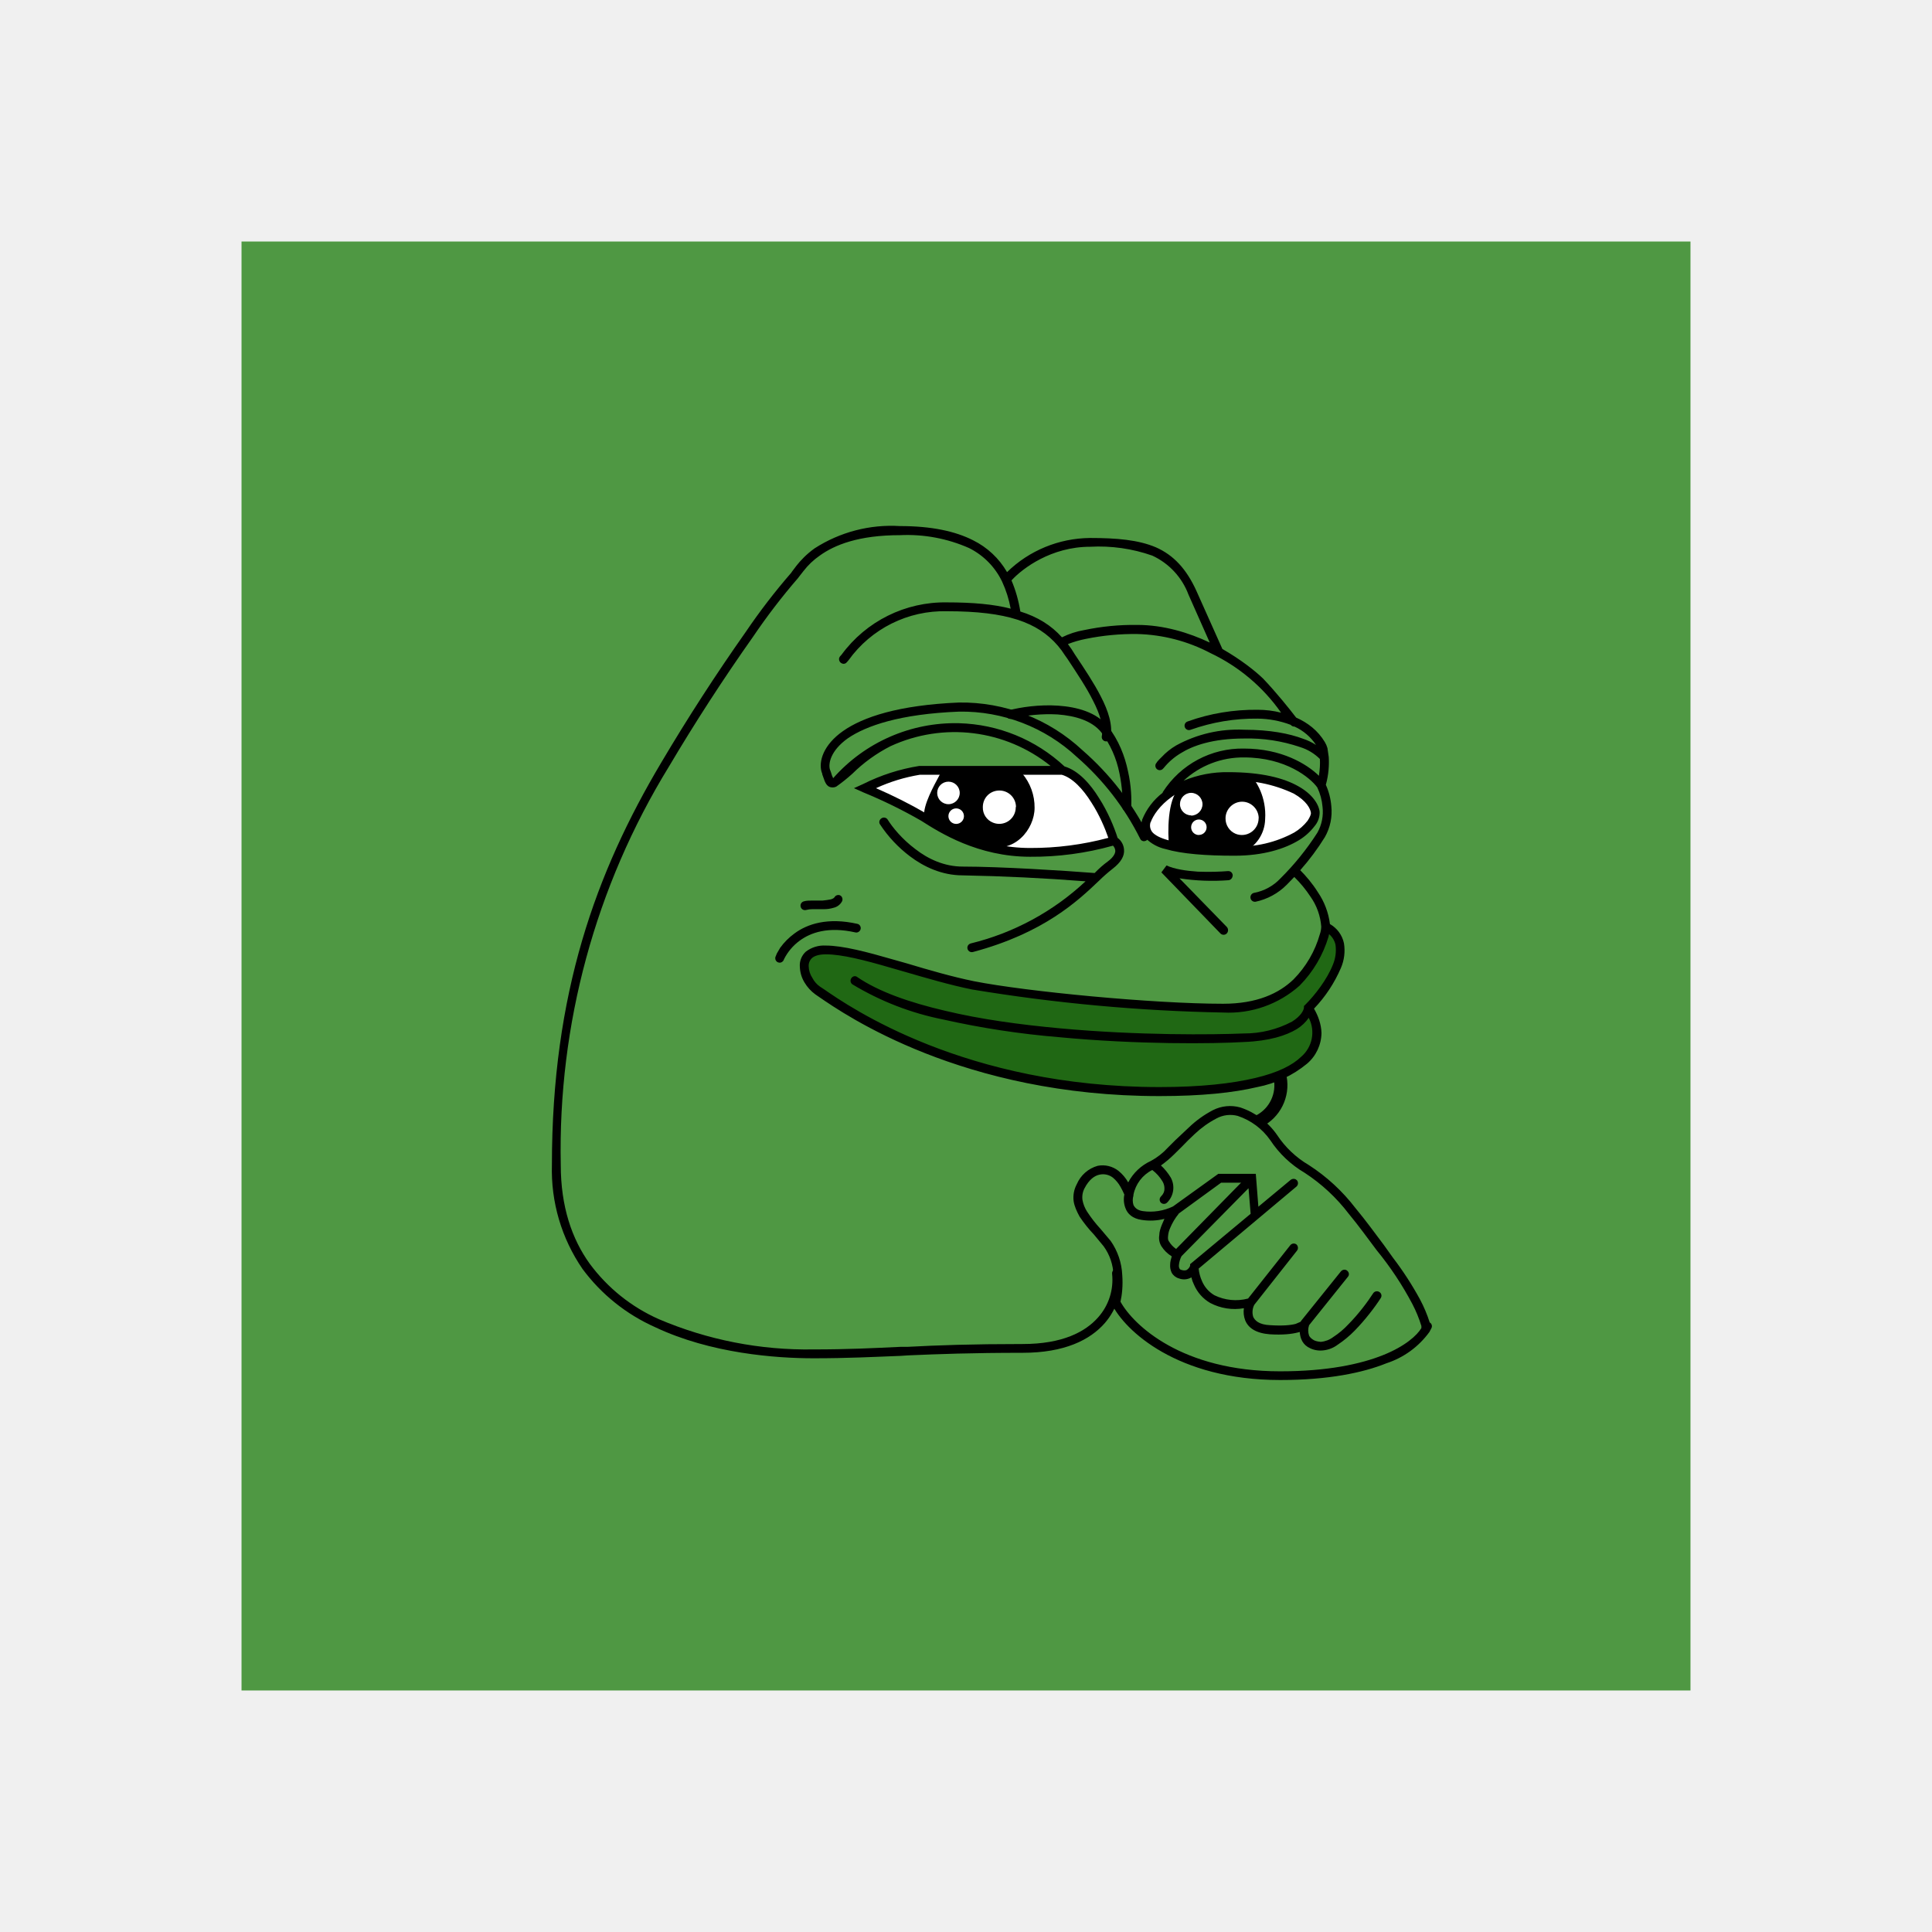
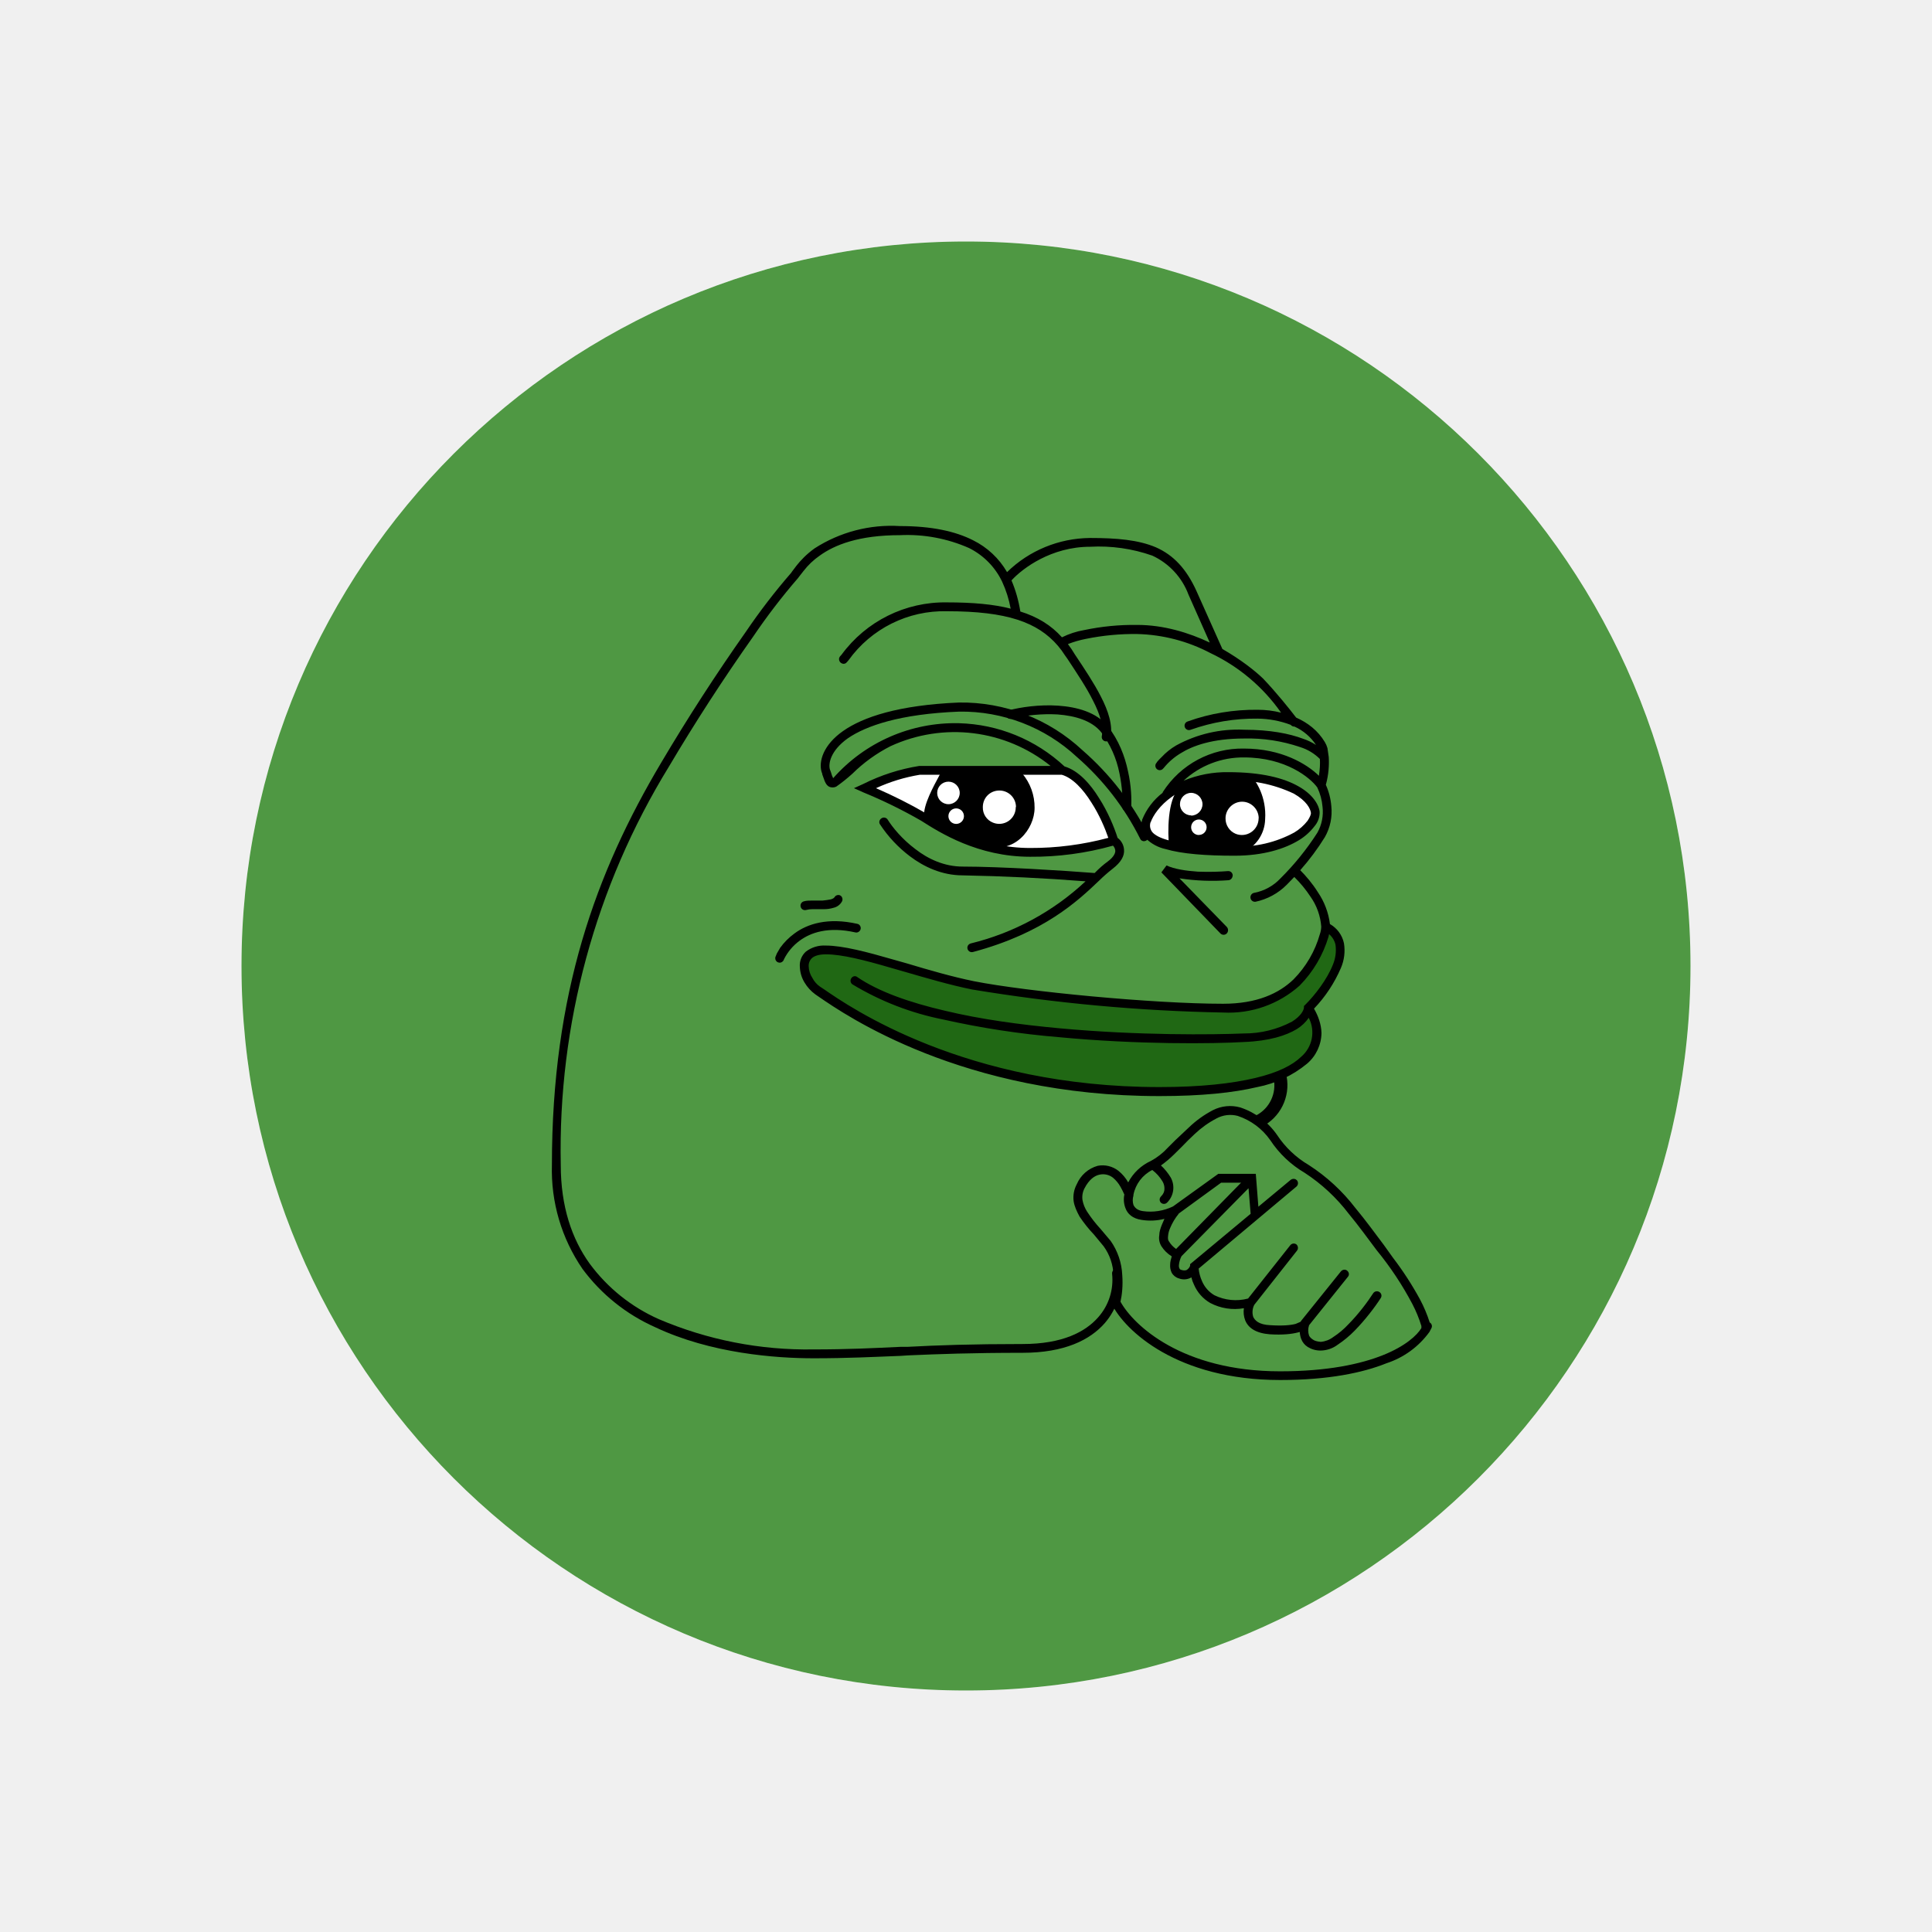
<svg xmlns="http://www.w3.org/2000/svg" width="24" height="24" fill="none" viewBox="0 0 24 24" class="web3icons">
-   <path fill="#fff" d="M21 3H3v18h18z" />
-   <path fill="#4F9843" d="M3 3h18v18H3z" />
-   <path fill="#fff" d="m10.784 9.776.61.322.078.048c.212.125.707.418 1.173.418.428 0 .98-.1 1.202-.152-.048-.167-.192-.536-.395-.671a1.1 1.1 0 0 0-.601-.193l-1.357.022a2.1 2.1 0 0 0-.71.206m3.417.502c.022-.116.128-.37.37-.46.305-.116.575-.193.912-.164.25.028.494.099.72.209.013.016.113.15.12.235.009.086-.113.347-.643.453-.42.068-.848.04-1.254-.084a.6.6 0 0 1-.225-.193z" />
-   <path fill="#206814" d="m12.203 12.244-1.526-.37c-.264-.064-.582-.093-.682.055-.08.116.212.386.367.508l1.147.569c.405.18 1.569.54 3.002.54 1.437 0 1.832-.444 1.848-.669l-.045-.244v-.193c.09-.113.287-.376.338-.566.051-.186-.097-.295-.18-.328l-.07.235-.303.463a7 7 0 0 1-.52.228c-.245.097-.772.042-.833.042a61 61 0 0 1-1.222-.077 20 20 0 0 1-1.317-.193z" />
-   <path fill="#000" d="M9.916 7.178q-.303.35-.562.733-.555.786-1.045 1.613a9.1 9.1 0 0 0-1.343 4.947c0 .518.138.92.36 1.228.222.3.517.537.858.688a4.7 4.7 0 0 0 1.922.376c.428 0 .74-.016 1.08-.032h.087c.376-.02.794-.035 1.43-.035.498 0 .781-.152.939-.332a.7.7 0 0 0 .173-.54.055.055 0 1 1 .11-.013.84.84 0 0 1-.2.624c-.183.21-.501.37-1.022.37-.633 0-1.05.016-1.424.032l-.09.006c-.337.013-.655.03-1.083.03-.466 0-1.276-.059-1.967-.386a2.27 2.27 0 0 1-.903-.724 2.17 2.17 0 0 1-.38-1.292c0-2.13.547-3.635 1.36-5.001q.492-.831 1.048-1.62.261-.385.566-.736l.006-.01.058-.077c.051-.064.122-.141.225-.215.315-.203.687-.3 1.06-.277.393 0 .688.064.91.177a1 1 0 0 1 .421.395c.275-.269.644-.42 1.029-.424.334 0 .601.023.82.116.218.096.379.267.504.543l.322.72c.225.129.401.267.504.366.161.168.331.38.412.486.144.064.27.16.357.305a.3.3 0 0 1 .032.074l.016.11c.006.096 0 .218-.036.346a.8.8 0 0 1 .068.264.64.64 0 0 1-.08.386 3 3 0 0 1-.306.411c.068.068.151.164.219.273a.9.9 0 0 1 .15.396.36.36 0 0 1 .174.238.55.55 0 0 1-.038.308q-.122.283-.334.505c.051.087.09.193.093.302a.51.51 0 0 1-.18.382c-.179.147-.39.246-.618.29-.295.07-.69.112-1.215.112-2.449 0-3.908-1.012-4.226-1.23l-.048-.033a.5.5 0 0 1-.135-.148.4.4 0 0 1-.058-.193.23.23 0 0 1 .074-.19.37.37 0 0 1 .247-.076c.212 0 .515.08.836.173l.17.048c.28.084.566.167.836.222.652.129 2.23.28 3.095.28.421 0 .694-.129.874-.302a1.3 1.3 0 0 0 .328-.563.3.3 0 0 0 .017-.093.74.74 0 0 0-.132-.37 1.5 1.5 0 0 0-.203-.247l-.093.096a.77.77 0 0 1-.389.212.056.056 0 0 1-.02-.11.6.6 0 0 0 .329-.179q.261-.259.46-.569a.53.53 0 0 0 .064-.321.7.7 0 0 0-.065-.241c-.087-.12-.392-.373-.91-.373-.278-.003-.547.1-.751.289a1.4 1.4 0 0 1 .556-.106c.414 0 .69.074.867.174.174.096.258.225.267.321a.26.26 0 0 1-.064.177.7.7 0 0 1-.193.173c-.173.106-.44.193-.8.193-.354 0-.653-.022-.859-.083a.5.5 0 0 1-.24-.129.23.23 0 0 1-.049-.231v-.004a.8.8 0 0 1 .254-.334l.003-.01a1.17 1.17 0 0 1 1.01-.54c.463 0 .778.19.929.338q.018-.117.012-.209a.6.6 0 0 0-.247-.148 2 2 0 0 0-.694-.106c-.393 0-.64.09-.788.183a.8.8 0 0 0-.206.177l-.006.007-.016.016a.06.06 0 0 1-.04.01.055.055 0 0 1-.03-.094l.006-.01q.025-.03.054-.057a.8.8 0 0 1 .18-.145 1.6 1.6 0 0 1 .846-.196c.321 0 .562.048.732.112a.7.7 0 0 1 .161.077.63.63 0 0 0-.267-.228.06.06 0 0 1-.048-.022 1.2 1.2 0 0 0-.411-.077 2.4 2.4 0 0 0-.83.138.055.055 0 1 1-.038-.103c.278-.1.572-.148.868-.145q.151 0 .292.036a2.24 2.24 0 0 0-.877-.74 2.06 2.06 0 0 0-.91-.237 3 3 0 0 0-.636.06 1.3 1.3 0 0 0-.225.065q.047.062.086.128c.123.184.238.357.322.521.093.18.151.354.122.514a.055.055 0 0 1-.064.045.055.055 0 0 1-.045-.064c.022-.122-.02-.27-.11-.443-.08-.161-.192-.328-.315-.515l-.032-.045a1 1 0 0 0-.09-.122c-.25-.29-.63-.427-1.375-.427a1.46 1.46 0 0 0-1.225.61l-.02.023a.05.05 0 0 1-.058.017l-.018-.01a.06.06 0 0 1-.02-.059l.01-.019.02-.022a1.59 1.59 0 0 1 1.31-.65c.319 0 .58.023.791.078a1.4 1.4 0 0 0-.106-.335.9.9 0 0 0-.411-.418 1.9 1.9 0 0 0-.858-.16c-.515 0-.814.122-.997.254a.9.9 0 0 0-.202.192l-.058.074zm2.758.418c.216.067.386.173.518.321a1 1 0 0 1 .276-.09 3 3 0 0 1 .66-.064c.327 0 .639.096.9.219l-.264-.595a.87.87 0 0 0-.45-.485 2 2 0 0 0-.772-.11c-.482 0-.839.267-.977.418q.077.181.11.386m3.584 5.046a.5.5 0 0 1-.15.142c-.133.08-.341.148-.653.16-.386.023-1.322.033-2.302-.06q-.727-.06-1.44-.22a3.5 3.5 0 0 1-1.125-.436.055.055 0 0 1-.013-.077c.017-.026.052-.033.074-.013.264.18.646.315 1.09.418.44.106.935.173 1.424.218.974.09 1.906.08 2.288.064.209.001.414-.05.598-.147.113-.071.145-.142.148-.174v-.02l.016-.015c.12-.12.27-.312.344-.499a.47.47 0 0 0 .032-.247.24.24 0 0 0-.08-.132l-.006.03a1.46 1.46 0 0 1-.36.61c-.26.232-.6.352-.949.334a21.6 21.6 0 0 1-3.118-.286c-.273-.055-.565-.141-.845-.222l-.167-.048c-.328-.096-.61-.167-.804-.167-.096 0-.147.022-.176.048a.13.13 0 0 0-.039.103.27.27 0 0 0 .045.141.3.3 0 0 0 .096.11l.049.032c.315.218 1.755 1.215 4.169 1.215.517 0 .903-.045 1.189-.113.283-.067.463-.16.569-.263a.396.396 0 0 0 .096-.482zm-1.967-2.426a.13.13 0 0 0 .026.125c.032.035.096.07.193.096.186.058.475.078.826.078.258.01.515-.05.742-.174a.6.6 0 0 0 .164-.145c.032-.048.042-.08.042-.096-.006-.055-.055-.151-.212-.241a1.7 1.7 0 0 0-.813-.161c-.634 0-.907.354-.965.514z" />
-   <path fill="#000" fill-rule="evenodd" d="M13.446 9.319c.338.294.615.651.817 1.05a.057.057 0 0 1-.047.08.05.05 0 0 1-.053-.031 3.3 3.3 0 0 0-.787-1.016 2.1 2.1 0 0 0-1.46-.562c-.74.029-1.157.177-1.382.33-.222.158-.244.319-.225.387l.013.035q.013.048.026.07v.007a2.02 2.02 0 0 1 1.565-.685 2 2 0 0 1 1.311.537c.174.052.322.219.428.392.11.17.19.364.231.495a.2.2 0 0 1 .08.145q.012.12-.14.238a2 2 0 0 0-.171.15c-.26.248-.685.65-1.565.885a.055.055 0 0 1-.063-.08.06.06 0 0 1 .034-.026 3.2 3.2 0 0 0 1.427-.772 26 26 0 0 0-1.527-.074c-.257 0-.482-.106-.656-.238a1.6 1.6 0 0 1-.37-.395.05.05 0 0 1-.007-.043.06.06 0 0 1 .027-.034.055.055 0 0 1 .074.016c.06.097.18.244.344.367.16.125.363.218.588.218.473 0 1.273.051 1.64.08q.085-.087.16-.141c.087-.064.1-.116.096-.141a.1.1 0 0 0-.028-.058 3.7 3.7 0 0 1-1.03.138c-.648 0-1.12-.299-1.352-.447a6 6 0 0 0-.72-.353l-.116-.052.113-.051q.331-.166.697-.225h1.633a1.9 1.9 0 0 0-1.99-.245 1.9 1.9 0 0 0-.472.341q-.096.087-.2.16a.1.1 0 0 1-.057.01c-.052-.003-.074-.048-.087-.077l-.03-.083c0-.013-.006-.023-.009-.032-.038-.129.02-.335.267-.508.248-.174.688-.322 1.44-.354a2.2 2.2 0 0 1 1.533.592m-.257.305c.135.039.264.177.37.347.096.148.167.315.209.437a3.7 3.7 0 0 1-.974.126c-.61 0-1.06-.286-1.292-.431a6 6 0 0 0-.62-.312q.261-.12.546-.167z" clip-rule="evenodd" />
-   <path fill="#000" d="m14.427 10.837.064-.086c.096.045.241.067.389.077.148.006.29 0 .373-.007a.055.055 0 0 1 .06.049c0 .032-.018.057-.047.064a2.7 2.7 0 0 1-.614-.023l.588.604a.06.06 0 0 1 0 .08.055.055 0 0 1-.08 0zM9.74 11.914a.06.06 0 0 1-.044.044.06.06 0 0 1-.042-.009.06.06 0 0 1-.023-.036v-.021l.02-.049.041-.07a.8.8 0 0 1 .177-.177c.16-.119.415-.203.784-.119a.05.05 0 0 1 .032.025.054.054 0 0 1-.018.073.05.05 0 0 1-.04.008c-.34-.077-.559.003-.694.103a.64.64 0 0 0-.193.228m.698-.79c.025.012.035.048.022.073a.16.16 0 0 1-.106.08.4.4 0 0 1-.128.017h-.132a.3.3 0 0 0-.08.01.055.055 0 0 1-.068-.04.055.055 0 0 1 .039-.067c.032-.01.07-.01.109-.01h.125a1 1 0 0 0 .103-.015c.032-.01.039-.02.042-.023l.013-.017a.06.06 0 0 1 .04-.014q.01 0 .02.005" />
-   <path fill="#000" fill-rule="evenodd" d="M14.42 14.476a.7.7 0 0 1 .123.151.26.26 0 0 1-.045.312.055.055 0 0 1-.078 0 .055.055 0 0 1 0-.074c.033-.032.045-.064.045-.093a.17.17 0 0 0-.022-.093.5.5 0 0 0-.129-.145.44.44 0 0 0-.234.308v.01a.2.2 0 0 0 0 .116c.016.032.045.067.118.077a.65.65 0 0 0 .373-.058l.563-.405h.466l.032.408.402-.334a.06.06 0 0 1 .06-.007l.017.013a.056.056 0 0 1-.006.078l-1.215 1.019a.5.5 0 0 0 .041.154.37.37 0 0 0 .155.177.6.6 0 0 0 .418.041l.524-.662a.055.055 0 0 1 .077-.01c.022.02.025.055.006.078l-.53.672a.2.2 0 0 0-.013.15c.02.042.067.097.212.103.154.01.254 0 .315-.016l.058-.025.01-.01v-.003l.494-.614a.06.06 0 0 1 .037-.021.05.05 0 0 1 .04.011c.026.02.03.055.01.077l-.482.601a.2.2 0 0 0 0 .13q.014.027.045.047.029.024.1.03a.3.3 0 0 0 .154-.059 1 1 0 0 0 .19-.16c.125-.126.24-.28.308-.386a.056.056 0 0 1 .078-.013.053.053 0 0 1 .015.074c-.07.11-.192.27-.324.405a1.3 1.3 0 0 1-.21.174.36.36 0 0 1-.214.073.3.3 0 0 1-.158-.044.2.2 0 0 1-.083-.103.3.3 0 0 1-.017-.084l-.022.006c-.077.02-.19.033-.35.023-.17-.013-.267-.077-.306-.174a.3.3 0 0 1-.016-.15.65.65 0 0 1-.418-.065.48.48 0 0 1-.202-.228.4.4 0 0 1-.032-.09.18.18 0 0 1-.155.013.15.15 0 0 1-.09-.071.2.2 0 0 1-.019-.1c0-.035.01-.07.02-.103a.4.4 0 0 1-.13-.128.2.2 0 0 1-.025-.135c0-.042.016-.09.032-.129l.032-.074a.7.7 0 0 1-.283.013c-.112-.016-.176-.074-.202-.148a.3.3 0 0 1-.013-.167 1 1 0 0 0-.048-.096.4.4 0 0 0-.093-.113.2.2 0 0 0-.168-.038c-.06.013-.128.058-.186.17a.24.24 0 0 0-.025.145.4.4 0 0 0 .057.144q.075.115.168.216l.125.148a.8.8 0 0 1 .144.424c.01.128-.003.25-.022.331.16.29.762.865 1.983.865.588 0 1.003-.09 1.283-.203.273-.11.418-.244.472-.334v-.026a1.6 1.6 0 0 0-.112-.273 4 4 0 0 0-.444-.669c-.106-.141-.222-.302-.347-.453a2.2 2.2 0 0 0-.547-.508 1.3 1.3 0 0 1-.427-.405.8.8 0 0 0-.405-.302.36.36 0 0 0-.264.032 1.2 1.2 0 0 0-.27.193q-.085.079-.16.158l-.097.096q-.076.075-.164.138zm3.34 1.951a1.7 1.7 0 0 0-.119-.283 4 4 0 0 0-.337-.52l-.113-.158c-.106-.141-.225-.305-.354-.46a2.3 2.3 0 0 0-.578-.533 1.2 1.2 0 0 1-.396-.376.9.9 0 0 0-.456-.34.47.47 0 0 0-.34.034 1.3 1.3 0 0 0-.3.216l-.17.16-.09.09a.8.8 0 0 1-.209.164.6.6 0 0 0-.283.267.5.5 0 0 0-.122-.144.32.32 0 0 0-.257-.062.4.4 0 0 0-.26.229.35.35 0 0 0-.039.209c.01.067.039.128.074.193q.08.12.18.225l.119.144a.64.64 0 0 1 .122.363 1 1 0 0 1-.026.322l-.003.016.01.02c.16.324.807.94 2.09.94.597 0 1.028-.09 1.32-.208.215-.07.401-.206.534-.389l.025-.048a.05.05 0 0 0 .003-.04.05.05 0 0 0-.025-.03m-3.118-1.35a.7.7 0 0 0-.106.177.3.3 0 0 0-.026.1q-.005.046.01.064a.3.3 0 0 0 .09.096l.807-.823h-.248l-.53.386zm.865-.315-.83.842a.3.3 0 0 0-.032.11q-.002.028.007.041.003.015.026.02c.041.012.064.003.073-.007a.1.1 0 0 0 .033-.045v-.02l.752-.626-.026-.315z" clip-rule="evenodd" />
-   <path fill="#000" d="M13.138 8.875a2 2 0 0 0-.582.055.055.055 0 0 1-.025-.106c.144-.039.382-.074.614-.058s.475.08.617.257c.135.17.212.373.25.556.042.184.046.354.04.45l-.006.021a.05.05 0 0 1-.032.028.05.05 0 0 1-.041-.003.06.06 0 0 1-.031-.052c.006-.09 0-.244-.036-.418a1.25 1.25 0 0 0-.228-.511c-.115-.141-.318-.202-.54-.219" />
-   <path fill="#000" fill-rule="evenodd" d="M11.66 9.65c-.055.103-.193.35-.18.485.144.087.5.283.774.37.344.109.598-.203.598-.47a.65.65 0 0 0-.154-.427h-1.016zm.122.34a.14.14 0 0 0 0-.28.14.14 0 0 0 0 .28m.096.245a.096.096 0 1 0 0-.193.096.096 0 0 0 0 .193m.74-.21a.205.205 0 0 1-.283.194.2.2 0 0 1-.126-.193c0-.116.09-.206.206-.206.112 0 .206.09.206.206zm1.905.492c-.019-.18-.022-.578.123-.726.147-.148.652-.17.887-.16.07.064.202.273.183.546a.46.46 0 0 1-.293.418c-.193.01-.646.01-.9-.078m.274-.385a.143.143 0 0 0 .141-.142.143.143 0 0 0-.141-.141.14.14 0 0 0-.139.141.14.14 0 0 0 .139.139zm.096.24a.096.096 0 1 0 0-.192.096.096 0 0 0 0 .193m.742-.208a.208.208 0 0 1-.285.193.205.205 0 0 1-.126-.193c0-.112.093-.206.206-.206s.206.094.206.206" clip-rule="evenodd" />
-   <path fill="#000" d="M15.983 13.373a.58.58 0 0 1-.312.626l-.065-.144a.42.42 0 0 0 .216-.457z" />
+   <defs>
+     <clipPath id="PEPE__round">
+       <circle cx="12" cy="12" r="9" />
+     </clipPath>
+   </defs>
+   <g clip-path="url(#PEPE__round)">
+     <path fill="#fff" d="M21 3H3v18h18z" />
+     <path fill="#4F9843" d="M3 3h18v18H3z" />
+     <path fill="#fff" d="m10.784 9.776.61.322.078.048c.212.125.707.418 1.173.418.428 0 .98-.1 1.202-.152-.048-.167-.192-.536-.395-.671a1.1 1.1 0 0 0-.601-.193l-1.357.022a2.1 2.1 0 0 0-.71.206m3.417.502c.022-.116.128-.37.37-.46.305-.116.575-.193.912-.164.25.028.494.099.72.209.013.016.113.15.12.235.009.086-.113.347-.643.453-.42.068-.848.04-1.254-.084a.6.6 0 0 1-.225-.193z" />
+     <path fill="#206814" d="m12.203 12.244-1.526-.37c-.264-.064-.582-.093-.682.055-.08.116.212.386.367.508l1.147.569c.405.18 1.569.54 3.002.54 1.437 0 1.832-.444 1.848-.669l-.045-.244v-.193c.09-.113.287-.376.338-.566.051-.186-.097-.295-.18-.328l-.07.235-.303.463a7 7 0 0 1-.52.228c-.245.097-.772.042-.833.042a61 61 0 0 1-1.222-.077 20 20 0 0 1-1.317-.193z" />
+     <path fill="#000" d="M9.916 7.178q-.303.35-.562.733-.555.786-1.045 1.613a9.1 9.1 0 0 0-1.343 4.947c0 .518.138.92.36 1.228.222.3.517.537.858.688a4.7 4.7 0 0 0 1.922.376c.428 0 .74-.016 1.08-.032h.087c.376-.02.794-.035 1.43-.035.498 0 .781-.152.939-.332a.7.7 0 0 0 .173-.54.055.055 0 1 1 .11-.013.84.84 0 0 1-.2.624c-.183.21-.501.37-1.022.37-.633 0-1.05.016-1.424.032l-.09.006c-.337.013-.655.03-1.083.03-.466 0-1.276-.059-1.967-.386a2.27 2.27 0 0 1-.903-.724 2.17 2.17 0 0 1-.38-1.292c0-2.13.547-3.635 1.36-5.001q.492-.831 1.048-1.62.261-.385.566-.736l.006-.01.058-.077c.051-.064.122-.141.225-.215.315-.203.687-.3 1.06-.277.393 0 .688.064.91.177a1 1 0 0 1 .421.395c.275-.269.644-.42 1.029-.424.334 0 .601.023.82.116.218.096.379.267.504.543l.322.72c.225.129.401.267.504.366.161.168.331.38.412.486.144.064.27.16.357.305a.3.3 0 0 1 .032.074l.016.11c.006.096 0 .218-.036.346a.8.8 0 0 1 .068.264.64.64 0 0 1-.08.386 3 3 0 0 1-.306.411c.068.068.151.164.219.273a.9.9 0 0 1 .15.396.36.36 0 0 1 .174.238.55.55 0 0 1-.038.308q-.122.283-.334.505c.051.087.09.193.093.302a.51.51 0 0 1-.18.382c-.179.147-.39.246-.618.29-.295.07-.69.112-1.215.112-2.449 0-3.908-1.012-4.226-1.23l-.048-.033a.5.5 0 0 1-.135-.148.4.4 0 0 1-.058-.193.23.23 0 0 1 .074-.19.37.37 0 0 1 .247-.076c.212 0 .515.08.836.173l.17.048c.28.084.566.167.836.222.652.129 2.23.28 3.095.28.421 0 .694-.129.874-.302a1.3 1.3 0 0 0 .328-.563.3.3 0 0 0 .017-.093.74.74 0 0 0-.132-.37 1.5 1.5 0 0 0-.203-.247l-.093.096a.77.77 0 0 1-.389.212.056.056 0 0 1-.02-.11.6.6 0 0 0 .329-.179q.261-.259.46-.569a.53.53 0 0 0 .064-.321.7.7 0 0 0-.065-.241c-.087-.12-.392-.373-.91-.373-.278-.003-.547.1-.751.289a1.4 1.4 0 0 1 .556-.106c.414 0 .69.074.867.174.174.096.258.225.267.321a.26.26 0 0 1-.064.177.7.7 0 0 1-.193.173c-.173.106-.44.193-.8.193-.354 0-.653-.022-.859-.083a.5.5 0 0 1-.24-.129.23.23 0 0 1-.049-.231v-.004a.8.8 0 0 1 .254-.334l.003-.01a1.17 1.17 0 0 1 1.01-.54c.463 0 .778.19.929.338q.018-.117.012-.209a.6.6 0 0 0-.247-.148 2 2 0 0 0-.694-.106c-.393 0-.64.09-.788.183a.8.8 0 0 0-.206.177l-.006.007-.016.016a.06.06 0 0 1-.04.01.055.055 0 0 1-.03-.094l.006-.01q.025-.03.054-.057a.8.8 0 0 1 .18-.145 1.6 1.6 0 0 1 .846-.196c.321 0 .562.048.732.112a.7.7 0 0 1 .161.077.63.63 0 0 0-.267-.228.06.06 0 0 1-.048-.022 1.2 1.2 0 0 0-.411-.077 2.4 2.4 0 0 0-.83.138.055.055 0 1 1-.038-.103c.278-.1.572-.148.868-.145q.151 0 .292.036a2.24 2.24 0 0 0-.877-.74 2.06 2.06 0 0 0-.91-.237 3 3 0 0 0-.636.06 1.3 1.3 0 0 0-.225.065q.047.062.086.128c.123.184.238.357.322.521.093.18.151.354.122.514a.055.055 0 0 1-.064.045.055.055 0 0 1-.045-.064c.022-.122-.02-.27-.11-.443-.08-.161-.192-.328-.315-.515l-.032-.045a1 1 0 0 0-.09-.122c-.25-.29-.63-.427-1.375-.427a1.46 1.46 0 0 0-1.225.61l-.02.023a.05.05 0 0 1-.058.017l-.018-.01a.06.06 0 0 1-.02-.059l.01-.019.02-.022a1.59 1.59 0 0 1 1.31-.65c.319 0 .58.023.791.078a1.4 1.4 0 0 0-.106-.335.9.9 0 0 0-.411-.418 1.9 1.9 0 0 0-.858-.16c-.515 0-.814.122-.997.254a.9.9 0 0 0-.202.192l-.058.074zm2.758.418c.216.067.386.173.518.321a1 1 0 0 1 .276-.09 3 3 0 0 1 .66-.064c.327 0 .639.096.9.219l-.264-.595a.87.87 0 0 0-.45-.485 2 2 0 0 0-.772-.11c-.482 0-.839.267-.977.418q.077.181.11.386m3.584 5.046a.5.5 0 0 1-.15.142c-.133.08-.341.148-.653.16-.386.023-1.322.033-2.302-.06q-.727-.06-1.44-.22a3.5 3.5 0 0 1-1.125-.436.055.055 0 0 1-.013-.077c.017-.026.052-.033.074-.013.264.18.646.315 1.09.418.44.106.935.173 1.424.218.974.09 1.906.08 2.288.064.209.001.414-.05.598-.147.113-.071.145-.142.148-.174v-.02l.016-.015c.12-.12.27-.312.344-.499a.47.47 0 0 0 .032-.247.24.24 0 0 0-.08-.132l-.006.03a1.46 1.46 0 0 1-.36.61c-.26.232-.6.352-.949.334a21.6 21.6 0 0 1-3.118-.286c-.273-.055-.565-.141-.845-.222l-.167-.048c-.328-.096-.61-.167-.804-.167-.096 0-.147.022-.176.048a.13.13 0 0 0-.039.103.27.27 0 0 0 .045.141.3.3 0 0 0 .096.11l.049.032c.315.218 1.755 1.215 4.169 1.215.517 0 .903-.045 1.189-.113.283-.067.463-.16.569-.263a.396.396 0 0 0 .096-.482zm-1.967-2.426a.13.13 0 0 0 .026.125c.032.035.096.07.193.096.186.058.475.078.826.078.258.01.515-.05.742-.174a.6.6 0 0 0 .164-.145c.032-.048.042-.08.042-.096-.006-.055-.055-.151-.212-.241a1.7 1.7 0 0 0-.813-.161c-.634 0-.907.354-.965.514z" />
+     <path fill="#000" fill-rule="evenodd" d="M13.446 9.319c.338.294.615.651.817 1.05a.057.057 0 0 1-.047.08.05.05 0 0 1-.053-.031 3.3 3.3 0 0 0-.787-1.016 2.1 2.1 0 0 0-1.46-.562c-.74.029-1.157.177-1.382.33-.222.158-.244.319-.225.387l.013.035q.013.048.026.07v.007a2.02 2.02 0 0 1 1.565-.685 2 2 0 0 1 1.311.537c.174.052.322.219.428.392.11.17.19.364.231.495a.2.2 0 0 1 .08.145q.012.12-.14.238a2 2 0 0 0-.171.15c-.26.248-.685.65-1.565.885a.055.055 0 0 1-.063-.08.06.06 0 0 1 .034-.026 3.2 3.2 0 0 0 1.427-.772 26 26 0 0 0-1.527-.074c-.257 0-.482-.106-.656-.238a1.6 1.6 0 0 1-.37-.395.05.05 0 0 1-.007-.043.06.06 0 0 1 .027-.034.055.055 0 0 1 .074.016c.06.097.18.244.344.367.16.125.363.218.588.218.473 0 1.273.051 1.64.08q.085-.087.16-.141c.087-.064.1-.116.096-.141a.1.1 0 0 0-.028-.058 3.7 3.7 0 0 1-1.03.138c-.648 0-1.12-.299-1.352-.447a6 6 0 0 0-.72-.353l-.116-.052.113-.051q.331-.166.697-.225h1.633a1.9 1.9 0 0 0-1.99-.245 1.9 1.9 0 0 0-.472.341q-.096.087-.2.16a.1.1 0 0 1-.057.01c-.052-.003-.074-.048-.087-.077l-.03-.083c0-.013-.006-.023-.009-.032-.038-.129.02-.335.267-.508.248-.174.688-.322 1.44-.354a2.2 2.2 0 0 1 1.533.592m-.257.305c.135.039.264.177.37.347.096.148.167.315.209.437a3.7 3.7 0 0 1-.974.126c-.61 0-1.06-.286-1.292-.431a6 6 0 0 0-.62-.312q.261-.12.546-.167z" clip-rule="evenodd" />
+     <path fill="#000" d="m14.427 10.837.064-.086c.096.045.241.067.389.077.148.006.29 0 .373-.007a.055.055 0 0 1 .06.049c0 .032-.018.057-.047.064a2.7 2.7 0 0 1-.614-.023l.588.604a.06.06 0 0 1 0 .08.055.055 0 0 1-.08 0zM9.74 11.914a.06.06 0 0 1-.044.044.06.06 0 0 1-.042-.009.06.06 0 0 1-.023-.036v-.021l.02-.049.041-.07a.8.8 0 0 1 .177-.177c.16-.119.415-.203.784-.119a.05.05 0 0 1 .032.025.054.054 0 0 1-.018.073.05.05 0 0 1-.04.008c-.34-.077-.559.003-.694.103a.64.64 0 0 0-.193.228m.698-.79c.025.012.035.048.022.073a.16.16 0 0 1-.106.08.4.4 0 0 1-.128.017h-.132a.3.3 0 0 0-.08.01.055.055 0 0 1-.068-.04.055.055 0 0 1 .039-.067c.032-.01.07-.01.109-.01h.125a1 1 0 0 0 .103-.015c.032-.01.039-.02.042-.023l.013-.017a.06.06 0 0 1 .04-.014q.01 0 .02.005" />
+     <path fill="#000" fill-rule="evenodd" d="M14.42 14.476a.7.7 0 0 1 .123.151.26.26 0 0 1-.045.312.055.055 0 0 1-.078 0 .055.055 0 0 1 0-.074c.033-.032.045-.064.045-.093a.17.17 0 0 0-.022-.093.5.5 0 0 0-.129-.145.44.44 0 0 0-.234.308v.01a.2.2 0 0 0 0 .116c.016.032.045.067.118.077a.65.65 0 0 0 .373-.058l.563-.405h.466l.032.408.402-.334a.06.06 0 0 1 .06-.007l.017.013a.056.056 0 0 1-.006.078l-1.215 1.019a.5.5 0 0 0 .041.154.37.37 0 0 0 .155.177.6.6 0 0 0 .418.041l.524-.662a.055.055 0 0 1 .077-.01c.022.02.025.055.006.078l-.53.672a.2.2 0 0 0-.013.15c.02.042.067.097.212.103.154.01.254 0 .315-.016l.058-.025.01-.01v-.003l.494-.614a.06.06 0 0 1 .037-.021.05.05 0 0 1 .04.011c.026.02.03.055.01.077l-.482.601a.2.2 0 0 0 0 .13q.014.027.045.047.029.024.1.03a.3.3 0 0 0 .154-.059 1 1 0 0 0 .19-.16c.125-.126.24-.28.308-.386a.056.056 0 0 1 .078-.013.053.053 0 0 1 .015.074c-.07.11-.192.27-.324.405a1.3 1.3 0 0 1-.21.174.36.36 0 0 1-.214.073.3.3 0 0 1-.158-.044.2.2 0 0 1-.083-.103.3.3 0 0 1-.017-.084l-.022.006c-.077.02-.19.033-.35.023-.17-.013-.267-.077-.306-.174a.3.3 0 0 1-.016-.15.65.65 0 0 1-.418-.065.48.48 0 0 1-.202-.228.4.4 0 0 1-.032-.09.18.18 0 0 1-.155.013.15.15 0 0 1-.09-.071.2.2 0 0 1-.019-.1c0-.035.01-.07.02-.103a.4.4 0 0 1-.13-.128.2.2 0 0 1-.025-.135c0-.042.016-.09.032-.129l.032-.074a.7.7 0 0 1-.283.013c-.112-.016-.176-.074-.202-.148a.3.3 0 0 1-.013-.167 1 1 0 0 0-.048-.096.4.4 0 0 0-.093-.113.2.2 0 0 0-.168-.038c-.06.013-.128.058-.186.17a.24.24 0 0 0-.025.145.4.4 0 0 0 .057.144q.075.115.168.216l.125.148a.8.8 0 0 1 .144.424c.01.128-.003.25-.022.331.16.29.762.865 1.983.865.588 0 1.003-.09 1.283-.203.273-.11.418-.244.472-.334v-.026a1.6 1.6 0 0 0-.112-.273 4 4 0 0 0-.444-.669c-.106-.141-.222-.302-.347-.453a2.2 2.2 0 0 0-.547-.508 1.3 1.3 0 0 1-.427-.405.8.8 0 0 0-.405-.302.36.36 0 0 0-.264.032 1.2 1.2 0 0 0-.27.193q-.085.079-.16.158l-.097.096q-.076.075-.164.138zm3.34 1.951a1.7 1.7 0 0 0-.119-.283 4 4 0 0 0-.337-.52l-.113-.158c-.106-.141-.225-.305-.354-.46a2.3 2.3 0 0 0-.578-.533 1.2 1.2 0 0 1-.396-.376.9.9 0 0 0-.456-.34.47.47 0 0 0-.34.034 1.3 1.3 0 0 0-.3.216l-.17.16-.09.09a.8.8 0 0 1-.209.164.6.6 0 0 0-.283.267.5.5 0 0 0-.122-.144.32.32 0 0 0-.257-.062.4.4 0 0 0-.26.229.35.35 0 0 0-.039.209c.01.067.039.128.074.193q.08.12.18.225l.119.144a.64.64 0 0 1 .122.363 1 1 0 0 1-.026.322l-.003.016.01.02c.16.324.807.94 2.09.94.597 0 1.028-.09 1.32-.208.215-.07.401-.206.534-.389l.025-.048a.05.05 0 0 0 .003-.04.05.05 0 0 0-.025-.03m-3.118-1.35a.7.7 0 0 0-.106.177.3.3 0 0 0-.026.1q-.005.046.01.064a.3.3 0 0 0 .09.096l.807-.823h-.248l-.53.386zm.865-.315-.83.842a.3.3 0 0 0-.032.11q-.002.028.007.041.003.015.026.02c.041.012.064.003.073-.007a.1.1 0 0 0 .033-.045v-.02l.752-.626-.026-.315z" clip-rule="evenodd" />
+     <path fill="#000" d="M13.138 8.875a2 2 0 0 0-.582.055.055.055 0 0 1-.025-.106c.144-.039.382-.074.614-.058s.475.08.617.257c.135.17.212.373.25.556.042.184.046.354.04.45l-.006.021a.05.05 0 0 1-.032.028.05.05 0 0 1-.041-.003.06.06 0 0 1-.031-.052c.006-.09 0-.244-.036-.418a1.25 1.25 0 0 0-.228-.511c-.115-.141-.318-.202-.54-.219" />
+     <path fill="#000" fill-rule="evenodd" d="M11.66 9.65c-.055.103-.193.35-.18.485.144.087.5.283.774.37.344.109.598-.203.598-.47a.65.65 0 0 0-.154-.427h-1.016zm.122.34a.14.14 0 0 0 0-.28.14.14 0 0 0 0 .28m.096.245a.096.096 0 1 0 0-.193.096.096 0 0 0 0 .193m.74-.21a.205.205 0 0 1-.283.194.2.2 0 0 1-.126-.193c0-.116.09-.206.206-.206.112 0 .206.09.206.206zm1.905.492c-.019-.18-.022-.578.123-.726.147-.148.652-.17.887-.16.07.064.202.273.183.546a.46.46 0 0 1-.293.418c-.193.01-.646.01-.9-.078m.274-.385a.143.143 0 0 0 .141-.142.143.143 0 0 0-.141-.141.14.14 0 0 0-.139.141.14.14 0 0 0 .139.139zm.096.24a.096.096 0 1 0 0-.192.096.096 0 0 0 0 .193m.742-.208a.208.208 0 0 1-.285.193.205.205 0 0 1-.126-.193c0-.112.093-.206.206-.206s.206.094.206.206" clip-rule="evenodd" />
+     <path fill="#000" d="M15.983 13.373a.58.58 0 0 1-.312.626l-.065-.144a.42.42 0 0 0 .216-.457z" />
+   </g>
</svg>
